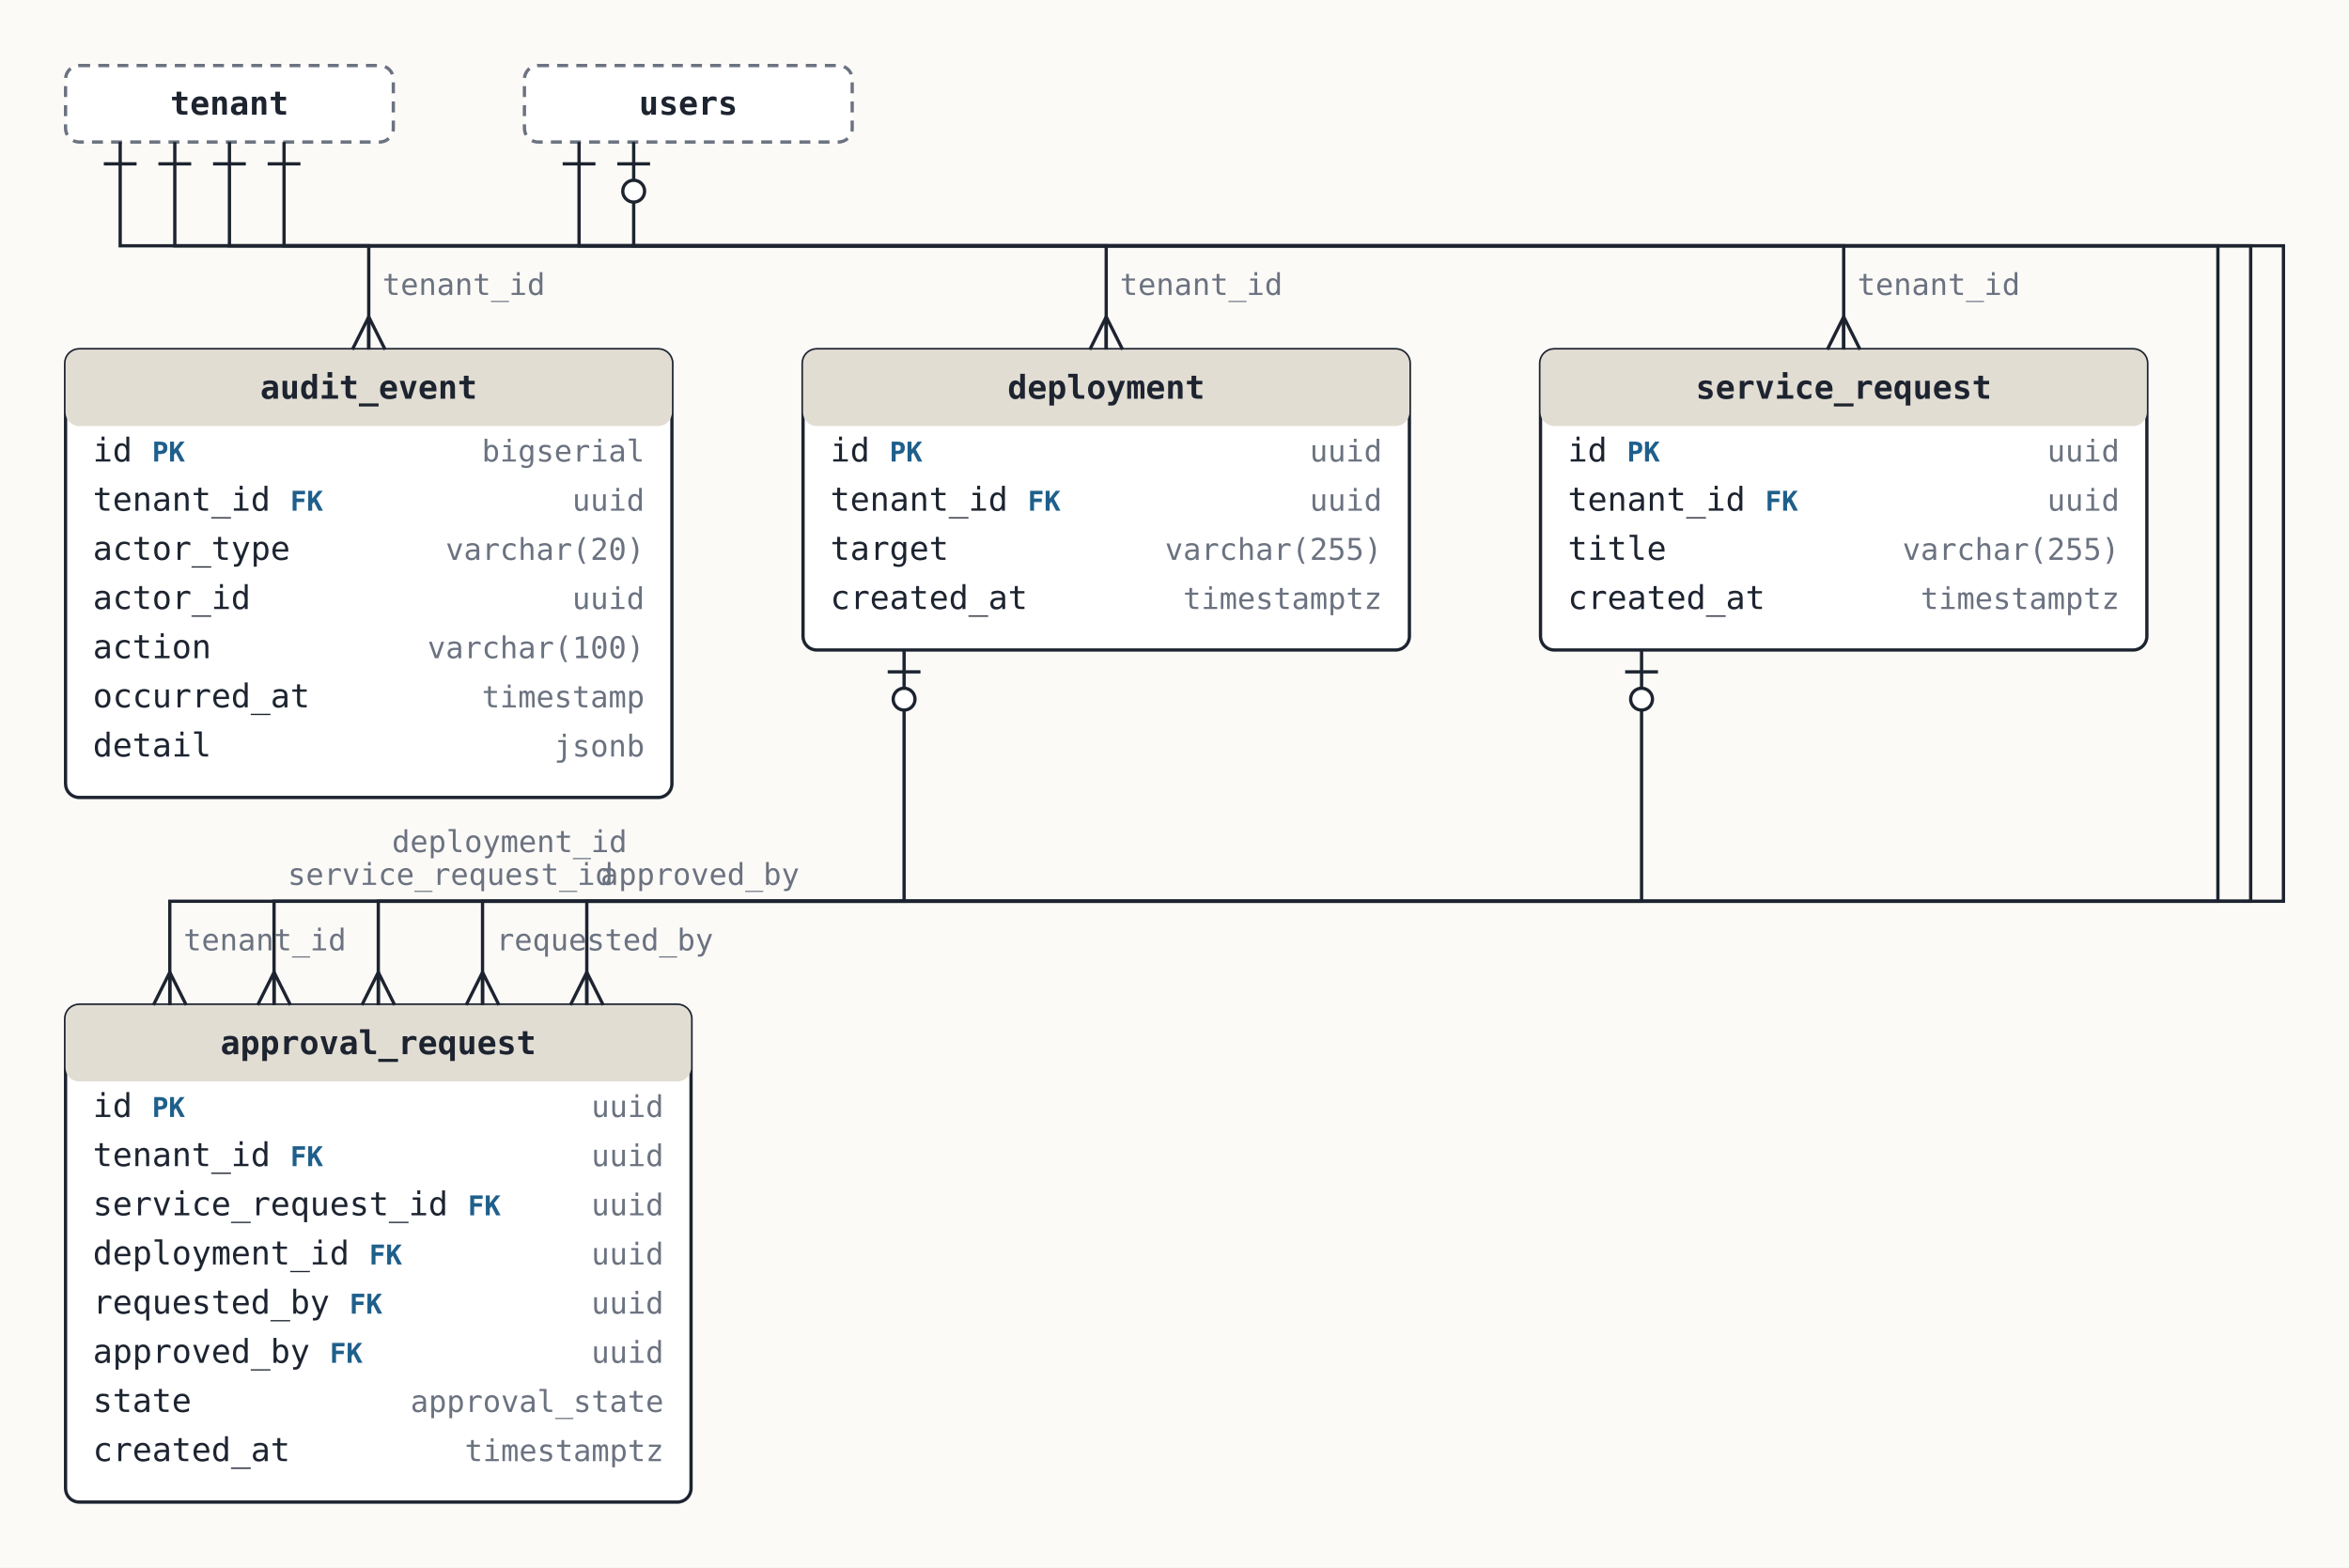
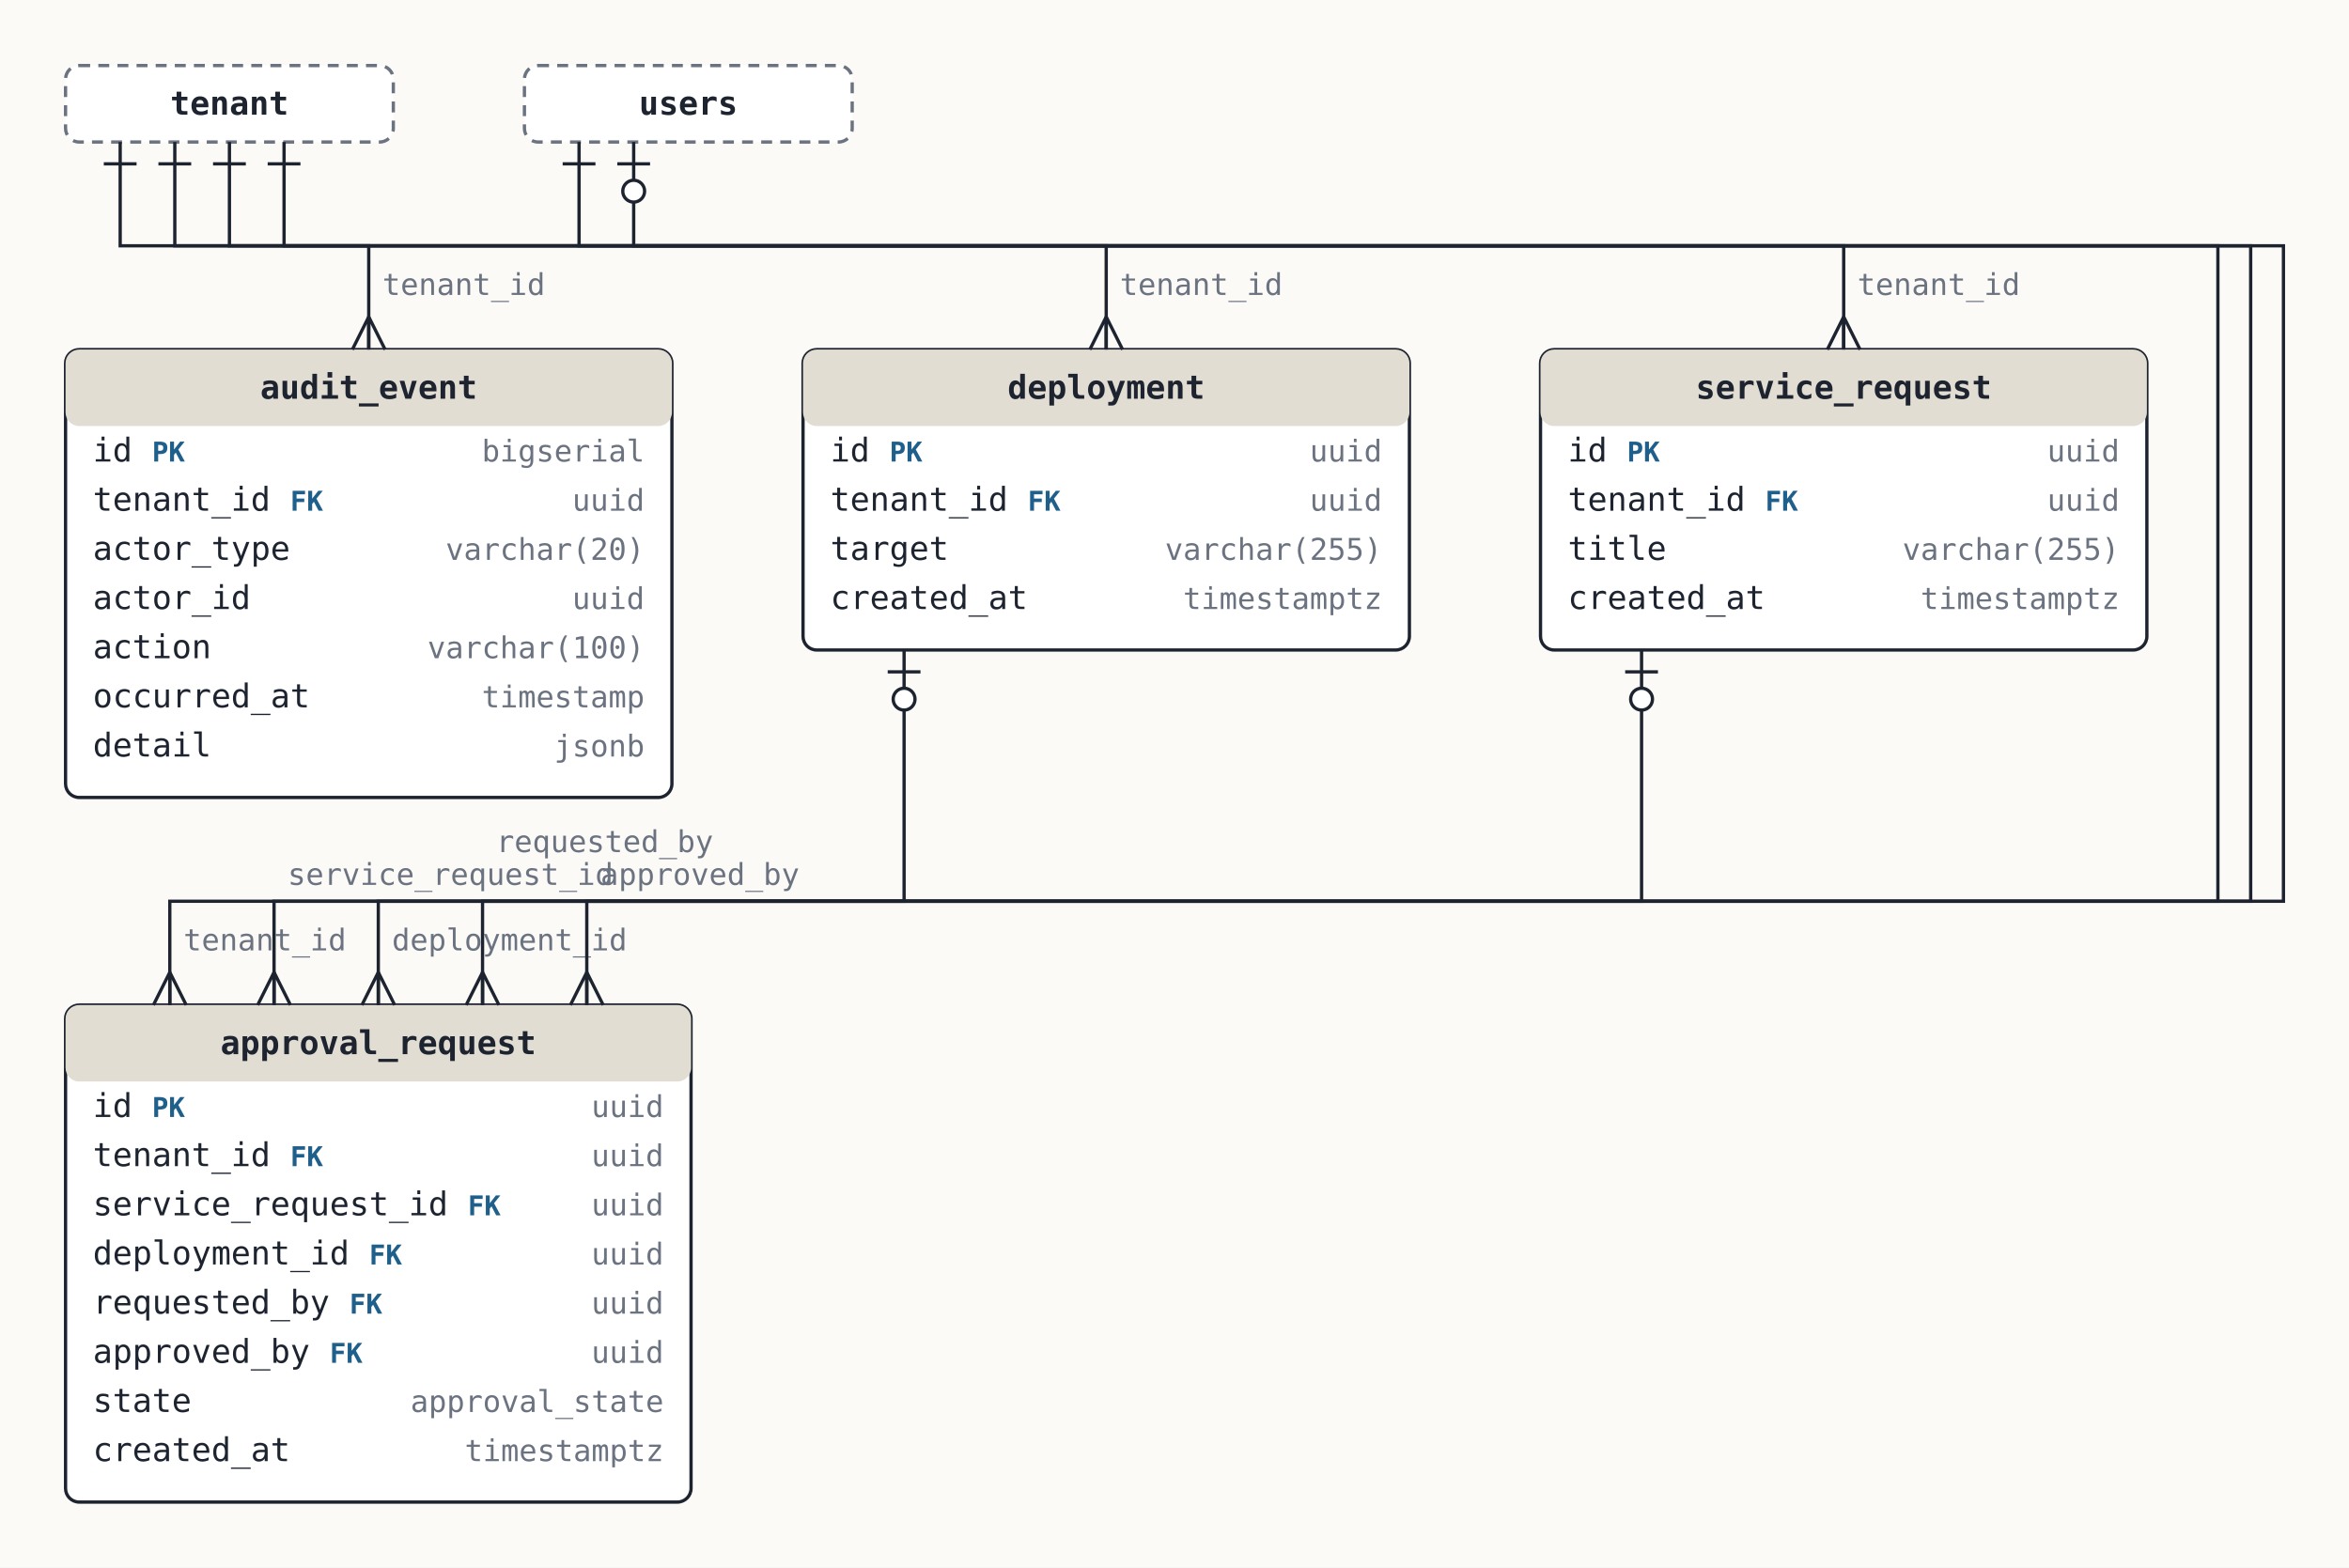
<svg xmlns="http://www.w3.org/2000/svg" class="erd" viewBox="0 0 860 574" width="860" height="574" role="img" aria-label="Entity-relationship diagram: service_request, deployment, approval_request, audit_event">
  <style>svg{font:12px ui-monospace,SFMono-Regular,Menlo,Consolas,monospace}.bg{fill:#fbfaf7}.bx{fill:#ffffff;stroke:#1d2430;stroke-width:1.2}.hd{fill:#e2ddd3}.stub .bx{stroke:#6b7280;stroke-dasharray:4 3}.stub .hd{fill:none}.ttl{font-weight:700;fill:#1d2430}.col{fill:#1d2430}.typ,.lbl{fill:#6b7280;font-size:11px}.key{fill:#1f5f8b;font-weight:700;font-size:10px}.ln,.end path{fill:none;stroke:#1d2430;stroke-width:1.2}.end circle{fill:#ffffff;stroke:#1d2430;stroke-width:1.2}</style>
  <rect class="bg" width="860" height="574" />
  <g class="tbl" id="erd-service_request">
    <rect class="bx" x="564" y="128" width="222" height="110" rx="5" />
    <rect class="hd" x="564" y="128" width="222" height="28" rx="5" />
    <text class="ttl" x="675" y="146" text-anchor="middle">service_request</text>
    <text class="col" x="574" y="169">id <tspan class="key">PK</tspan>
    </text>
    <text class="typ" x="776" y="169" text-anchor="end">uuid</text>
    <text class="col" x="574" y="187">tenant_id <tspan class="key">FK</tspan>
    </text>
    <text class="typ" x="776" y="187" text-anchor="end">uuid</text>
    <text class="col" x="574" y="205">title</text>
    <text class="typ" x="776" y="205" text-anchor="end">varchar(255)</text>
    <text class="col" x="574" y="223">created_at</text>
    <text class="typ" x="776" y="223" text-anchor="end">timestamptz</text>
  </g>
  <g class="tbl" id="erd-deployment">
    <rect class="bx" x="294" y="128" width="222" height="110" rx="5" />
    <rect class="hd" x="294" y="128" width="222" height="28" rx="5" />
    <text class="ttl" x="405" y="146" text-anchor="middle">deployment</text>
    <text class="col" x="304" y="169">id <tspan class="key">PK</tspan>
    </text>
    <text class="typ" x="506" y="169" text-anchor="end">uuid</text>
    <text class="col" x="304" y="187">tenant_id <tspan class="key">FK</tspan>
    </text>
    <text class="typ" x="506" y="187" text-anchor="end">uuid</text>
    <text class="col" x="304" y="205">target</text>
    <text class="typ" x="506" y="205" text-anchor="end">varchar(255)</text>
    <text class="col" x="304" y="223">created_at</text>
    <text class="typ" x="506" y="223" text-anchor="end">timestamptz</text>
  </g>
  <g class="tbl" id="erd-approval_request">
    <rect class="bx" x="24" y="368" width="229" height="182" rx="5" />
    <rect class="hd" x="24" y="368" width="229" height="28" rx="5" />
    <text class="ttl" x="138.5" y="386" text-anchor="middle">approval_request</text>
    <text class="col" x="34" y="409">id <tspan class="key">PK</tspan>
    </text>
    <text class="typ" x="243" y="409" text-anchor="end">uuid</text>
    <text class="col" x="34" y="427">tenant_id <tspan class="key">FK</tspan>
    </text>
    <text class="typ" x="243" y="427" text-anchor="end">uuid</text>
    <text class="col" x="34" y="445">service_request_id <tspan class="key">FK</tspan>
    </text>
    <text class="typ" x="243" y="445" text-anchor="end">uuid</text>
    <text class="col" x="34" y="463">deployment_id <tspan class="key">FK</tspan>
    </text>
    <text class="typ" x="243" y="463" text-anchor="end">uuid</text>
    <text class="col" x="34" y="481">requested_by <tspan class="key">FK</tspan>
    </text>
    <text class="typ" x="243" y="481" text-anchor="end">uuid</text>
    <text class="col" x="34" y="499">approved_by <tspan class="key">FK</tspan>
    </text>
    <text class="typ" x="243" y="499" text-anchor="end">uuid</text>
    <text class="col" x="34" y="517">state</text>
    <text class="typ" x="243" y="517" text-anchor="end">approval_state</text>
    <text class="col" x="34" y="535">created_at</text>
    <text class="typ" x="243" y="535" text-anchor="end">timestamptz</text>
  </g>
  <g class="tbl" id="erd-audit_event">
    <rect class="bx" x="24" y="128" width="222" height="164" rx="5" />
    <rect class="hd" x="24" y="128" width="222" height="28" rx="5" />
    <text class="ttl" x="135" y="146" text-anchor="middle">audit_event</text>
    <text class="col" x="34" y="169">id <tspan class="key">PK</tspan>
    </text>
    <text class="typ" x="236" y="169" text-anchor="end">bigserial</text>
    <text class="col" x="34" y="187">tenant_id <tspan class="key">FK</tspan>
    </text>
    <text class="typ" x="236" y="187" text-anchor="end">uuid</text>
    <text class="col" x="34" y="205">actor_type</text>
    <text class="typ" x="236" y="205" text-anchor="end">varchar(20)</text>
    <text class="col" x="34" y="223">actor_id</text>
    <text class="typ" x="236" y="223" text-anchor="end">uuid</text>
    <text class="col" x="34" y="241">action</text>
    <text class="typ" x="236" y="241" text-anchor="end">varchar(100)</text>
    <text class="col" x="34" y="259">occurred_at</text>
    <text class="typ" x="236" y="259" text-anchor="end">timestamp</text>
    <text class="col" x="34" y="277">detail</text>
    <text class="typ" x="236" y="277" text-anchor="end">jsonb</text>
  </g>
  <g class="tbl stub" id="erd-tenant">
    <rect class="bx" x="24" y="24" width="120" height="28" rx="5" />
    <rect class="hd" x="24" y="24" width="120" height="28" rx="5" />
    <text class="ttl" x="84" y="42" text-anchor="middle">tenant</text>
  </g>
  <g class="tbl stub" id="erd-users">
    <rect class="bx" x="192" y="24" width="120" height="28" rx="5" />
    <rect class="hd" x="192" y="24" width="120" height="28" rx="5" />
    <text class="ttl" x="252" y="42" text-anchor="middle">users</text>
  </g>
  <g class="edge" data-fk="service_request.tenant_id" data-ends="one many">
    <path class="ln" d="M675,128 V90 H44 V52" />
    <g class="end c-many" transform="translate(675,128) rotate(-90)">
      <path d="M0,-6 L12,0 M0,0 L12,0 M0,6 L12,0" />
    </g>
    <g class="end p-one" transform="translate(44,52) rotate(90)">
      <path d="M8,-6 L8,6" />
    </g>
    <text class="lbl" x="680" y="108">tenant_id</text>
  </g>
  <g class="edge" data-fk="deployment.tenant_id" data-ends="one many">
    <path class="ln" d="M405,128 V90 H64 V52" />
    <g class="end c-many" transform="translate(405,128) rotate(-90)">
      <path d="M0,-6 L12,0 M0,0 L12,0 M0,6 L12,0" />
    </g>
    <g class="end p-one" transform="translate(64,52) rotate(90)">
      <path d="M8,-6 L8,6" />
    </g>
    <text class="lbl" x="410" y="108">tenant_id</text>
  </g>
  <g class="edge" data-fk="approval_request.tenant_id" data-ends="one many">
    <path class="ln" d="M62.167,368 V330 H812 V90 H84 V52" />
    <g class="end c-many" transform="translate(62.16667,368) rotate(-90)">
      <path d="M0,-6 L12,0 M0,0 L12,0 M0,6 L12,0" />
    </g>
    <g class="end p-one" transform="translate(84,52) rotate(90)">
      <path d="M8,-6 L8,6" />
    </g>
    <text class="lbl" x="67.167" y="348">tenant_id</text>
  </g>
  <g class="edge" data-fk="approval_request.service_request_id" data-ends="zero-one many">
    <path class="ln" d="M100.333,368 V330 H601 V238" />
    <g class="end c-many" transform="translate(100.3333,368) rotate(-90)">
      <path d="M0,-6 L12,0 M0,0 L12,0 M0,6 L12,0" />
    </g>
    <g class="end p-zero-one" transform="translate(601,238) rotate(90)">
      <path d="M8,-6 L8,6" />
      <circle cx="18" cy="0" r="4" />
    </g>
    <text class="lbl" x="105.333" y="324">service_request_id</text>
  </g>
  <g class="edge" data-fk="approval_request.deployment_id" data-ends="zero-one many">
    <path class="ln" d="M138.5,368 V330 H331 V238" />
    <g class="end c-many" transform="translate(138.5,368) rotate(-90)">
      <path d="M0,-6 L12,0 M0,0 L12,0 M0,6 L12,0" />
    </g>
    <g class="end p-zero-one" transform="translate(331,238) rotate(90)">
      <path d="M8,-6 L8,6" />
      <circle cx="18" cy="0" r="4" />
    </g>
-     <text class="lbl" x="143.5" y="312">deployment_id</text>
+     <text class="lbl" x="143.5" y="348">deployment_id</text>
  </g>
  <g class="edge" data-fk="approval_request.requested_by" data-ends="one many">
    <path class="ln" d="M176.667,368 V330 H824 V90 H212 V52" />
    <g class="end c-many" transform="translate(176.6667,368) rotate(-90)">
      <path d="M0,-6 L12,0 M0,0 L12,0 M0,6 L12,0" />
    </g>
    <g class="end p-one" transform="translate(212,52) rotate(90)">
      <path d="M8,-6 L8,6" />
    </g>
-     <text class="lbl" x="181.667" y="348">requested_by</text>
+     <text class="lbl" x="181.667" y="312">requested_by</text>
  </g>
  <g class="edge" data-fk="approval_request.approved_by" data-ends="zero-one many">
    <path class="ln" d="M214.833,368 V330 H836 V90 H232 V52" />
    <g class="end c-many" transform="translate(214.8333,368) rotate(-90)">
      <path d="M0,-6 L12,0 M0,0 L12,0 M0,6 L12,0" />
    </g>
    <g class="end p-zero-one" transform="translate(232,52) rotate(90)">
      <path d="M8,-6 L8,6" />
      <circle cx="18" cy="0" r="4" />
    </g>
    <text class="lbl" x="219.833" y="324">approved_by</text>
  </g>
  <g class="edge" data-fk="audit_event.tenant_id" data-ends="one many">
    <path class="ln" d="M135,128 V90 H104 V52" />
    <g class="end c-many" transform="translate(135,128) rotate(-90)">
      <path d="M0,-6 L12,0 M0,0 L12,0 M0,6 L12,0" />
    </g>
    <g class="end p-one" transform="translate(104,52) rotate(90)">
      <path d="M8,-6 L8,6" />
    </g>
    <text class="lbl" x="140" y="108">tenant_id</text>
  </g>
</svg>
